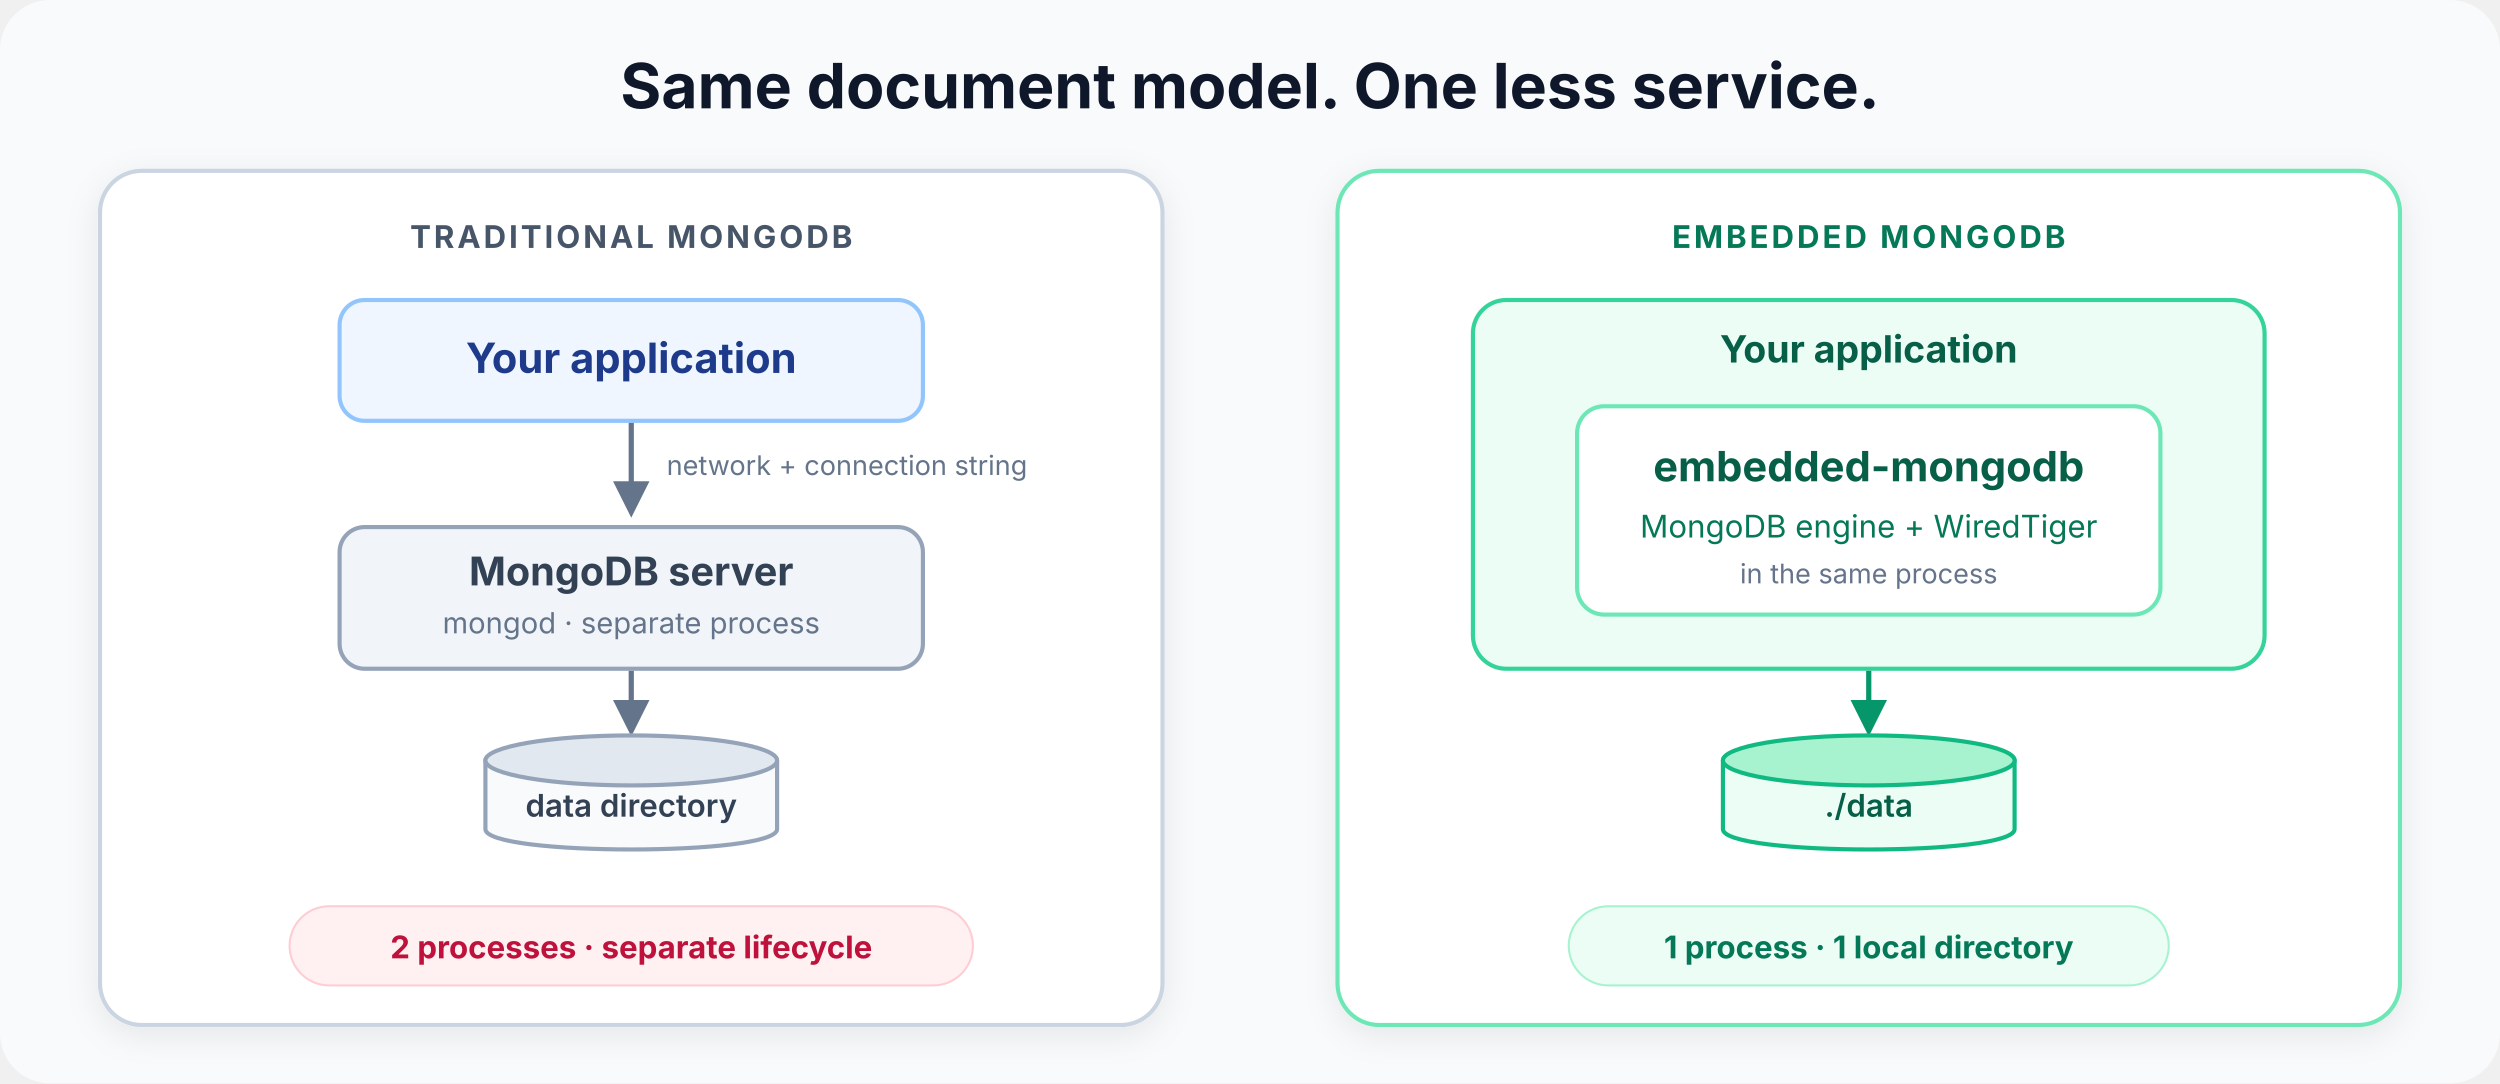
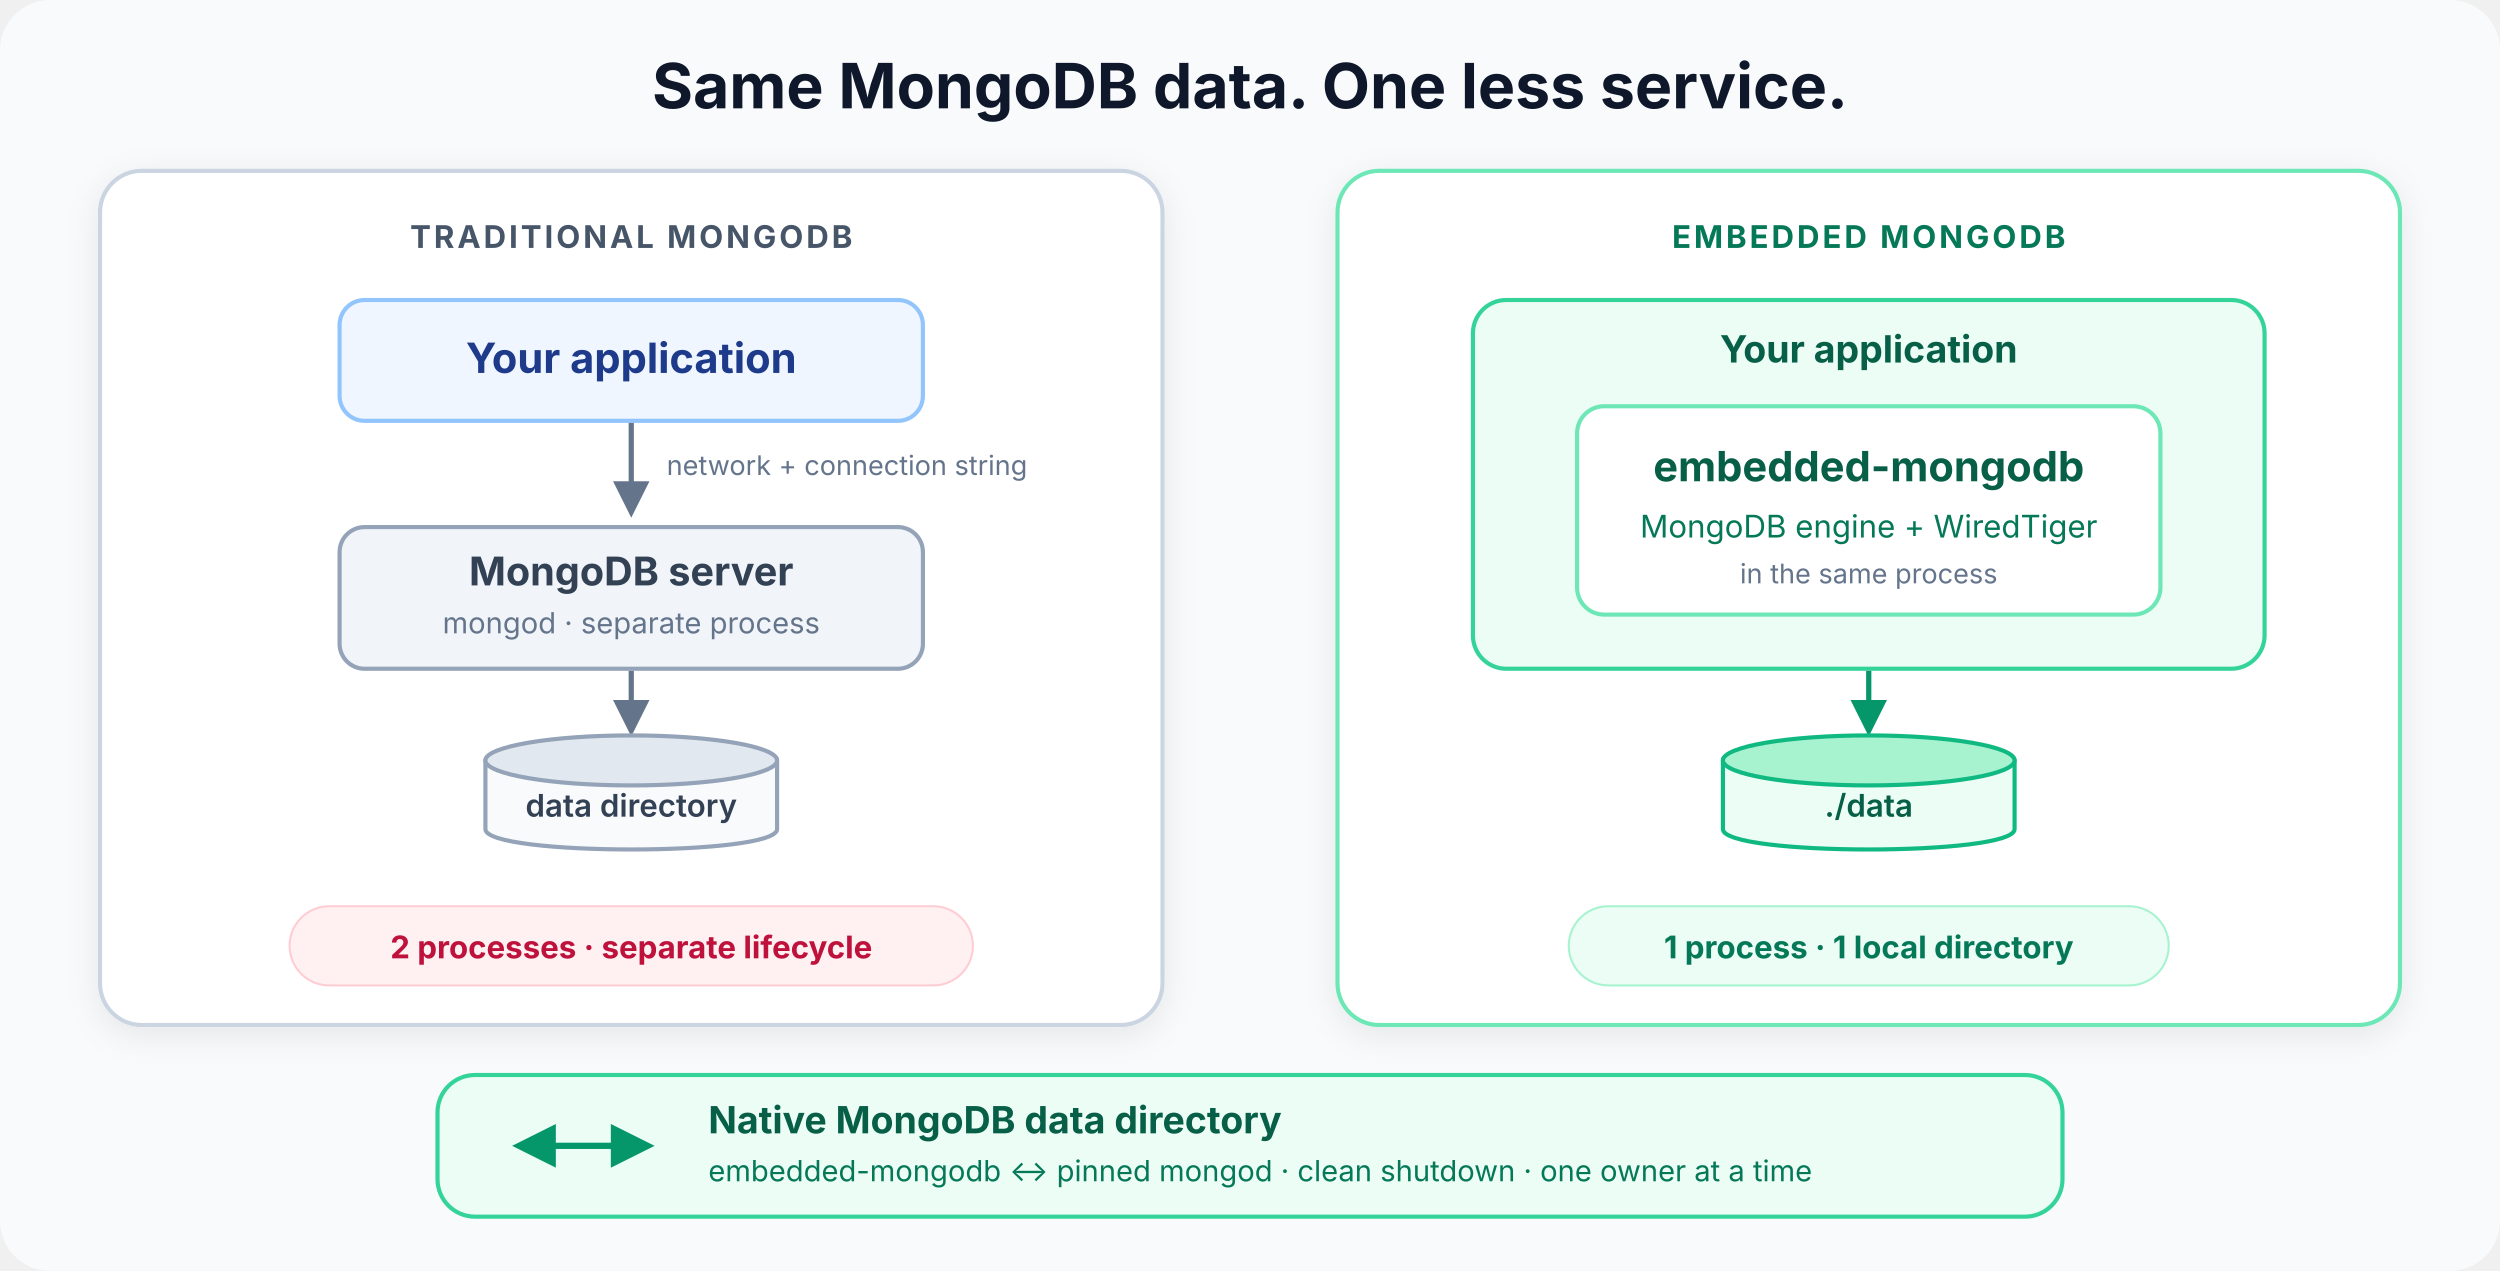
- <svg xmlns="http://www.w3.org/2000/svg" viewBox="0 0 1200 520" role="img" aria-labelledby="title description">
+ <svg xmlns="http://www.w3.org/2000/svg" viewBox="0 0 1200 610" role="img" aria-labelledby="title description">
  <defs>
    <filter id="shadow" x="-20%" y="-20%" width="140%" height="140%">
      <feDropShadow dx="0" dy="4" stdDeviation="8" flood-color="#0f172a" flood-opacity=".08" />
    </filter>
    <marker id="arrow-gray" viewBox="0 0 10 10" refX="8" refY="5" markerWidth="7" markerHeight="7" orient="auto-start-reverse">
      <path d="M 0 0 L 10 5 L 0 10 z" fill="#64748b" />
    </marker>
    <marker id="arrow-green" viewBox="0 0 10 10" refX="8" refY="5" markerWidth="7" markerHeight="7" orient="auto-start-reverse">
      <path d="M 0 0 L 10 5 L 0 10 z" fill="#059669" />
    </marker>
  </defs>
-   <rect width="1200" height="520" rx="24" fill="#f8fafc" />
+   <rect width="1200" height="610" rx="24" fill="#f8fafc" />
  <text x="600" y="52" text-anchor="middle" fill="#0f172a" font-family="Inter, ui-sans-serif, system-ui, sans-serif" font-size="30" font-weight="700">
-     Same document model. One less service.
+     Same MongoDB data. One less service.
  </text>
  <g font-family="Inter, ui-sans-serif, system-ui, sans-serif">
    <rect x="48" y="82" width="510" height="410" rx="20" fill="#ffffff" stroke="#cbd5e1" stroke-width="2" filter="url(#shadow)" />
    <text x="303" y="119" text-anchor="middle" fill="#475569" font-size="15" font-weight="700" letter-spacing="1.4">TRADITIONAL MONGODB</text>
    <rect x="163" y="144" width="280" height="58" rx="12" fill="#eff6ff" stroke="#93c5fd" stroke-width="2" />
    <text x="303" y="179" text-anchor="middle" fill="#1e3a8a" font-size="20" font-weight="700">
      Your application
    </text>
    <path d="M303 203 V245" fill="none" stroke="#64748b" stroke-width="2.5" marker-end="url(#arrow-gray)" />
    <text x="320" y="228" fill="#64748b" font-size="13">network + connection string</text>
    <rect x="163" y="253" width="280" height="68" rx="12" fill="#f1f5f9" stroke="#94a3b8" stroke-width="2" />
    <text x="303" y="281" text-anchor="middle" fill="#334155" font-size="19" font-weight="700">
      MongoDB server
    </text>
    <text x="303" y="304" text-anchor="middle" fill="#64748b" font-size="14">
      mongod · separate process
    </text>
    <path d="M303 322 V350" fill="none" stroke="#64748b" stroke-width="2.5" marker-end="url(#arrow-gray)" />
    <path d="M233 365 C233 353 373 353 373 365 V398 C373 411 233 411 233 398 Z" fill="#f8fafc" stroke="#94a3b8" stroke-width="2" />
    <ellipse cx="303" cy="365" rx="70" ry="12" fill="#e2e8f0" stroke="#94a3b8" stroke-width="2" />
    <text x="303" y="392" text-anchor="middle" fill="#334155" font-size="15" font-weight="600">
      data directory
    </text>
    <rect x="139" y="435" width="328" height="38" rx="19" fill="#fff1f2" stroke="#fecdd3" />
    <text x="303" y="460" text-anchor="middle" fill="#be123c" font-size="15" font-weight="700">
      2 processes · separate lifecycle
    </text>
    <rect x="642" y="82" width="510" height="410" rx="20" fill="#ffffff" stroke="#6ee7b7" stroke-width="2" filter="url(#shadow)" />
    <text x="897" y="119" text-anchor="middle" fill="#047857" font-size="15" font-weight="700" letter-spacing="1.4">EMBEDDED MONGODB</text>
    <rect x="707" y="144" width="380" height="177" rx="16" fill="#ecfdf5" stroke="#34d399" stroke-width="2" />
    <text x="897" y="174" text-anchor="middle" fill="#065f46" font-size="18" font-weight="700">
      Your application
    </text>
    <rect x="757" y="195" width="280" height="100" rx="13" fill="#ffffff" stroke="#6ee7b7" stroke-width="2" />
    <text x="897" y="231" text-anchor="middle" fill="#065f46" font-size="20" font-weight="700">
      embedded-mongodb
    </text>
    <text x="897" y="258" text-anchor="middle" fill="#047857" font-size="15">
      MongoDB engine + WiredTiger
    </text>
    <text x="897" y="280" text-anchor="middle" fill="#64748b" font-size="13">
      in the same process
    </text>
    <path d="M897 322 V350" fill="none" stroke="#059669" stroke-width="2.5" marker-end="url(#arrow-green)" />
    <path d="M827 365 C827 353 967 353 967 365 V398 C967 411 827 411 827 398 Z" fill="#ecfdf5" stroke="#10b981" stroke-width="2" />
    <ellipse cx="897" cy="365" rx="70" ry="12" fill="#a7f3d0" stroke="#10b981" stroke-width="2" />
    <text x="897" y="392" text-anchor="middle" fill="#065f46" font-size="15" font-weight="600">
      ./data
    </text>
    <rect x="753" y="435" width="288" height="38" rx="19" fill="#ecfdf5" stroke="#a7f3d0" />
    <text x="897" y="460" text-anchor="middle" fill="#047857" font-size="15" font-weight="700">
      1 process · 1 local directory
    </text>
+     <rect x="210" y="516" width="780" height="68" rx="18" fill="#ecfdf5" stroke="#34d399" stroke-width="2" />
+     <path d="M250 550 H310" fill="none" stroke="#059669" stroke-width="3" marker-start="url(#arrow-green)" marker-end="url(#arrow-green)" />
+     <text x="340" y="544" fill="#065f46" font-size="18" font-weight="700">
+       Native MongoDB data directory
+     </text>
+     <text x="340" y="567" fill="#047857" font-size="14">
+       embedded-mongodb ↔ pinned mongod · clean shutdown · one owner at a time
+     </text>
  </g>
</svg>
